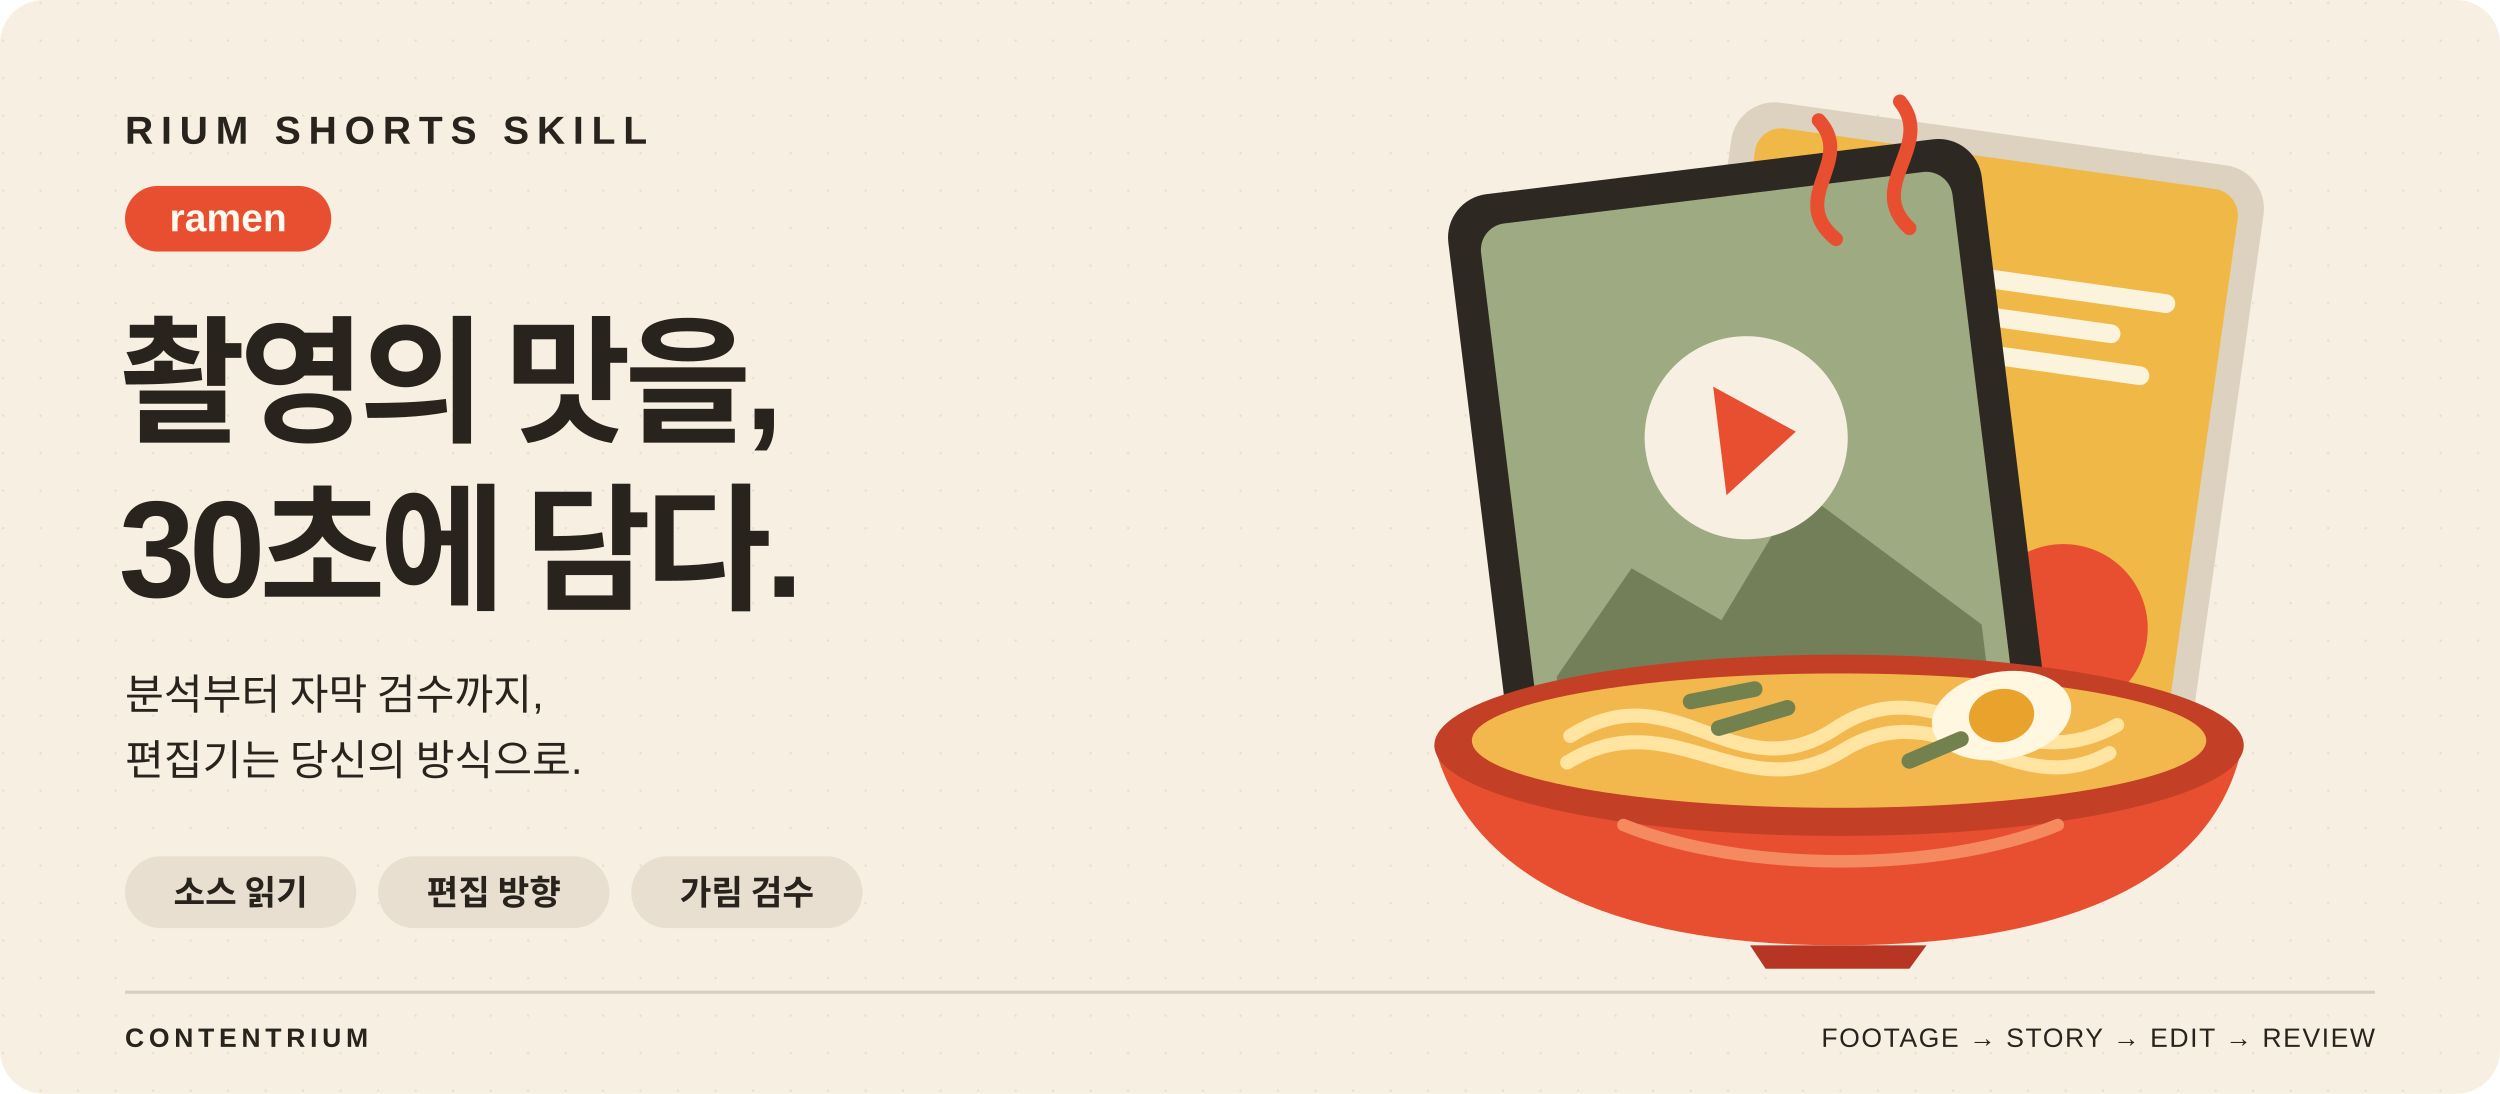
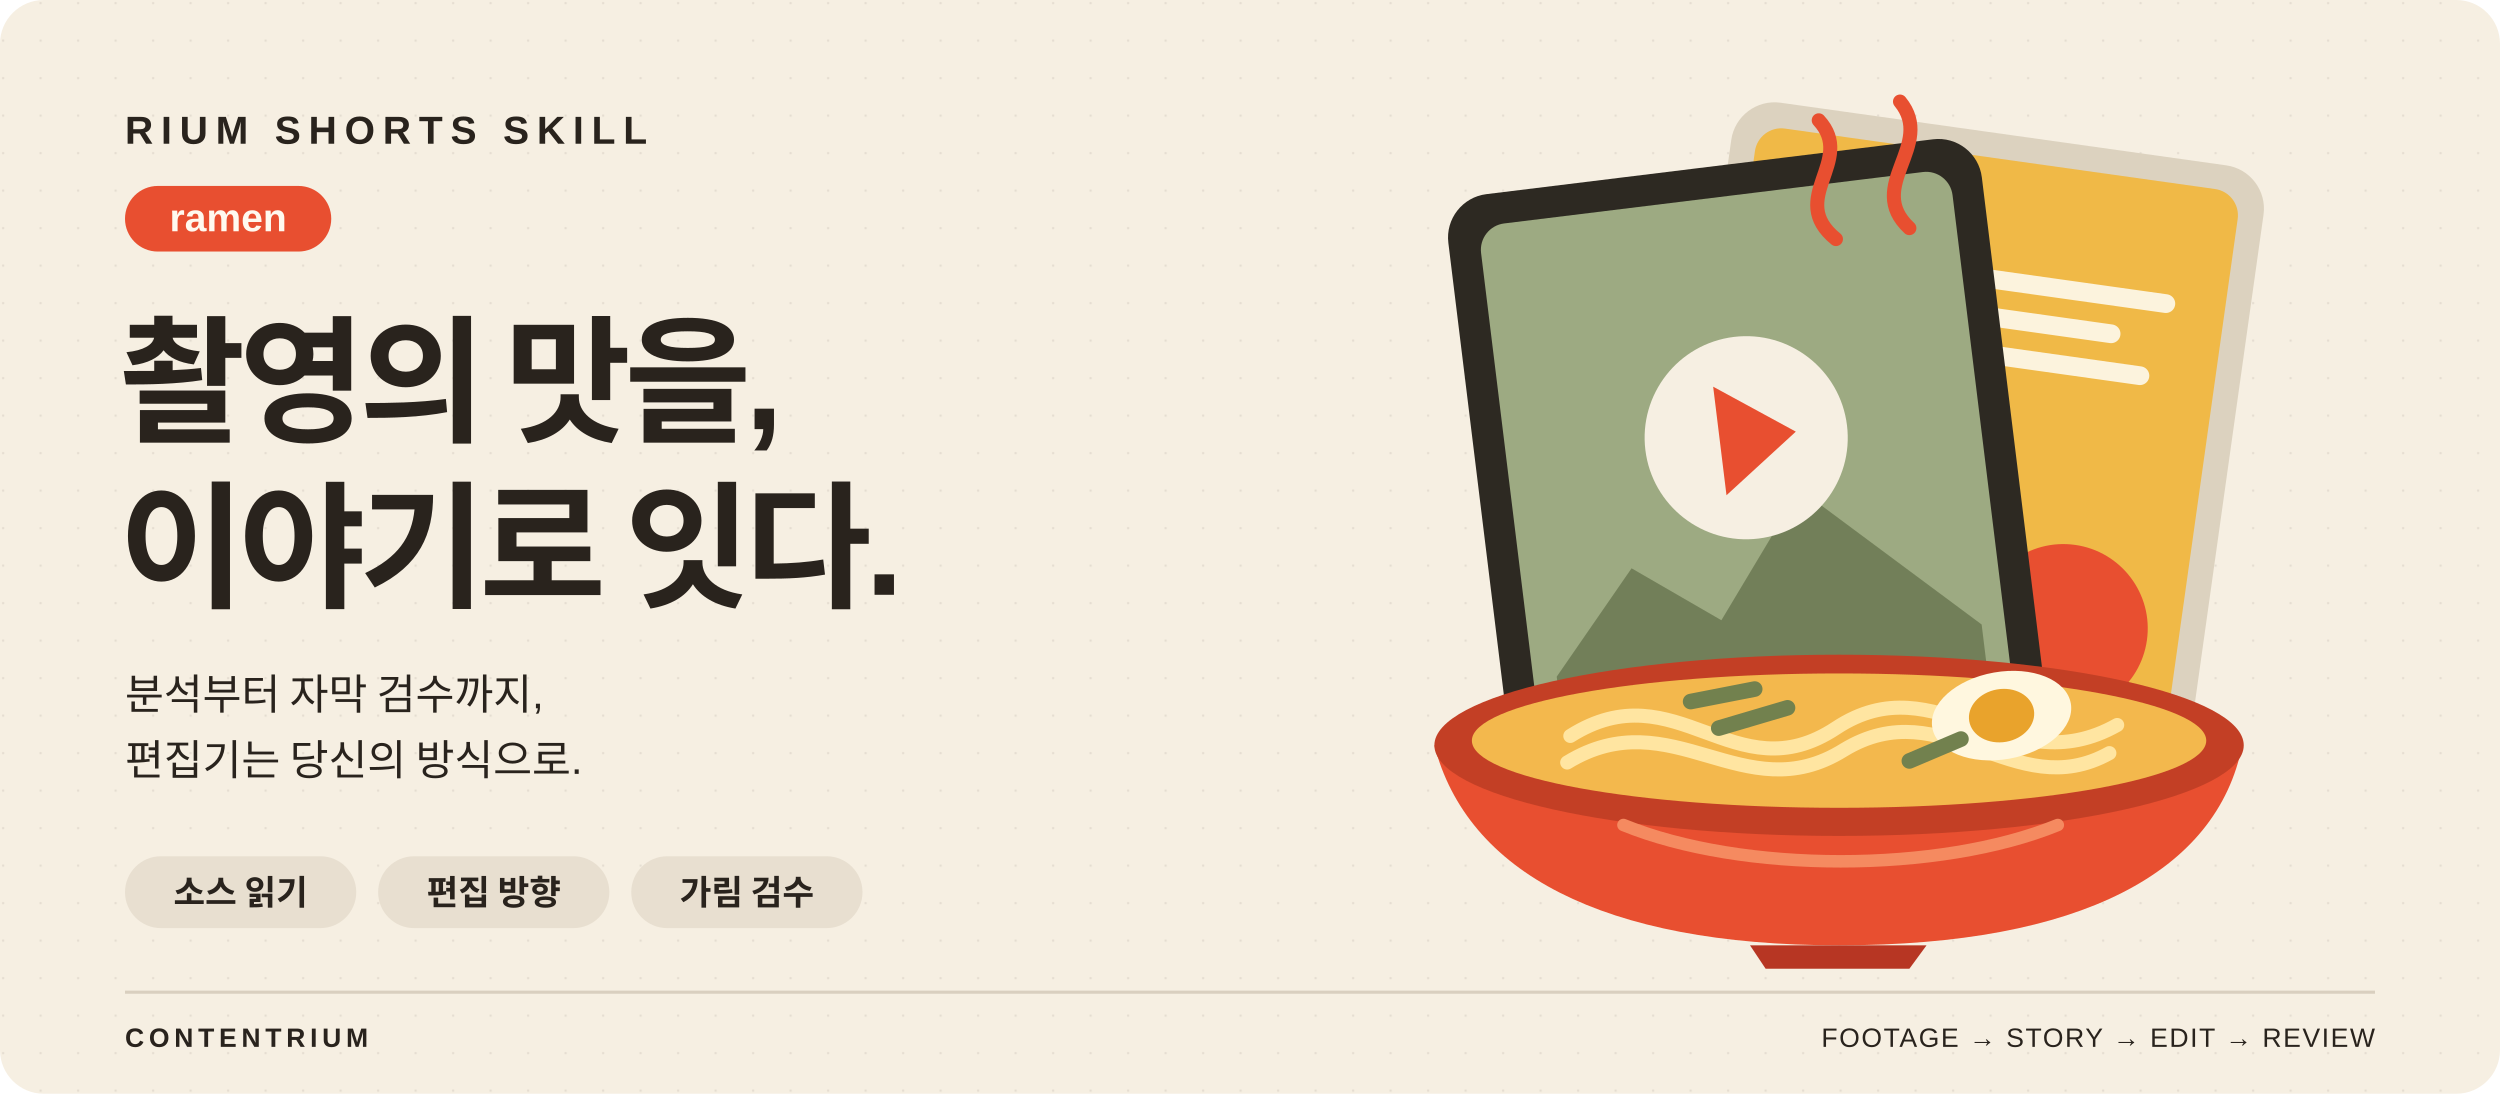
<svg xmlns="http://www.w3.org/2000/svg" width="1600" height="700" viewBox="0 0 1600 700" role="img" aria-labelledby="title desc">
  <defs>
    <pattern id="grain" width="24" height="24" patternUnits="userSpaceOnUse">
      <circle cx="2" cy="2" r="0.8" fill="#342B22" opacity="0.08" />
    </pattern>
  </defs>
  <rect width="1600" height="700" rx="28" fill="#F6EFE2" />
  <rect width="1600" height="700" rx="28" fill="url(#grain)" />
  <g font-family="'Malgun Gothic','Noto Sans KR',Arial,sans-serif" fill="#29231D">
    <text x="80" y="92" font-size="25" font-weight="700" letter-spacing="5">RIUM SHORTS SKILL</text>
    <rect x="80" y="119" width="132" height="42" rx="21" fill="#E84F30" />
    <text x="146" y="148" fill="#FFF9EF" font-size="25" font-weight="700" text-anchor="middle">ramen</text>
    <text x="76" y="276" font-size="88" font-weight="800" letter-spacing="-4">촬영의 맛을,</text>
-     <text x="76" y="382" font-size="88" font-weight="800" letter-spacing="-4">30초에 담다.</text>
+     <text x="76" y="382" font-size="88" font-weight="800" letter-spacing="-4">이야기로 잇다.</text>
    <text x="80" y="454" font-size="27" font-weight="500">분석부터 자막 검수까지,</text>
    <text x="80" y="496" font-size="27" font-weight="500">편집기는 당신의 방식으로.</text>
    <g font-size="22" font-weight="700">
      <rect x="80" y="548" width="148" height="46" rx="23" fill="#E8DFD0" />
      <text x="154" y="579" text-anchor="middle">소스 읽기</text>
      <rect x="242" y="548" width="148" height="46" rx="23" fill="#E8DFD0" />
      <text x="316" y="579" text-anchor="middle">편집 방향</text>
      <rect x="404" y="548" width="148" height="46" rx="23" fill="#E8DFD0" />
      <text x="478" y="579" text-anchor="middle">가림 검수</text>
    </g>
    <path d="M80 635H1520" stroke="#D9CFBF" stroke-width="2" />
    <text x="80" y="670" font-size="17" letter-spacing="3" font-weight="700">CONTENTRIUM</text>
    <text x="1520" y="670" text-anchor="end" font-size="17" letter-spacing="1">FOOTAGE → STORY → EDIT → REVIEW</text>
  </g>
  <g transform="rotate(8 1240 300)">
    <rect x="1080" y="82" width="344" height="445" rx="28" fill="#DCD2BF" />
    <rect x="1096" y="98" width="312" height="413" rx="17" fill="#F0B947" />
    <path d="M1127 175H1370M1127 199H1338M1127 223H1360" stroke="#FCF3DD" stroke-width="12" stroke-linecap="round" />
    <circle cx="1334" cy="390" r="54" fill="#E84F30" />
  </g>
  <g transform="rotate(-7 1120 300)">
    <rect x="946" y="105" width="344" height="445" rx="28" fill="#2D2922" />
    <rect x="966" y="125" width="304" height="405" rx="17" fill="#9DAA82" />
    <path d="M981 417L1037 354L1090 394L1150 317L1255 417V514H981Z" fill="#727F59" />
    <circle cx="1120" cy="280" r="65" fill="#F6EFE2" />
    <path d="M1103 245L1152 280L1103 315Z" fill="#E84F30" />
    <rect x="1001" y="445" width="234" height="34" rx="8" fill="#F6EFE2" />
    <path d="M1023 462H1213" stroke="#2D2922" stroke-width="7" stroke-linecap="round" />
  </g>
  <g>
    <path d="M1175 153C1143 127 1188 103 1164 77M1222 146C1193 119 1239 93 1216 65" fill="none" stroke="#E84F30" stroke-width="9" stroke-linecap="round" />
    <path d="M918 477H1435C1419 558 1332 605 1177 605C1025 605 939 558 918 477Z" fill="#E84F30" />
    <ellipse cx="1177" cy="477" rx="259" ry="58" fill="#C33F25" />
    <ellipse cx="1177" cy="474" rx="235" ry="43" fill="#F3B84D" />
    <path d="M1005 471C1073 428 1110 509 1175 466C1240 423 1286 503 1355 464M1003 488C1070 447 1116 520 1180 480C1244 441 1289 516 1350 482" fill="none" stroke="#FFE5A1" stroke-width="9" stroke-linecap="round" />
    <ellipse cx="1281" cy="458" rx="45" ry="28" fill="#FFF7DF" transform="rotate(-10 1281 458)" />
    <ellipse cx="1281" cy="458" rx="21" ry="17" fill="#E9A32C" transform="rotate(-10 1281 458)" />
    <path d="M1082 449L1123 441M1100 466L1144 453M1222 487L1255 473" stroke="#72814E" stroke-width="10" stroke-linecap="round" />
    <path d="M1039 528C1115 559 1241 559 1317 528" fill="none" stroke="#F58A60" stroke-width="8" stroke-linecap="round" />
    <path d="M1120 605H1233L1222 620H1130Z" fill="#B73623" />
  </g>
</svg>
